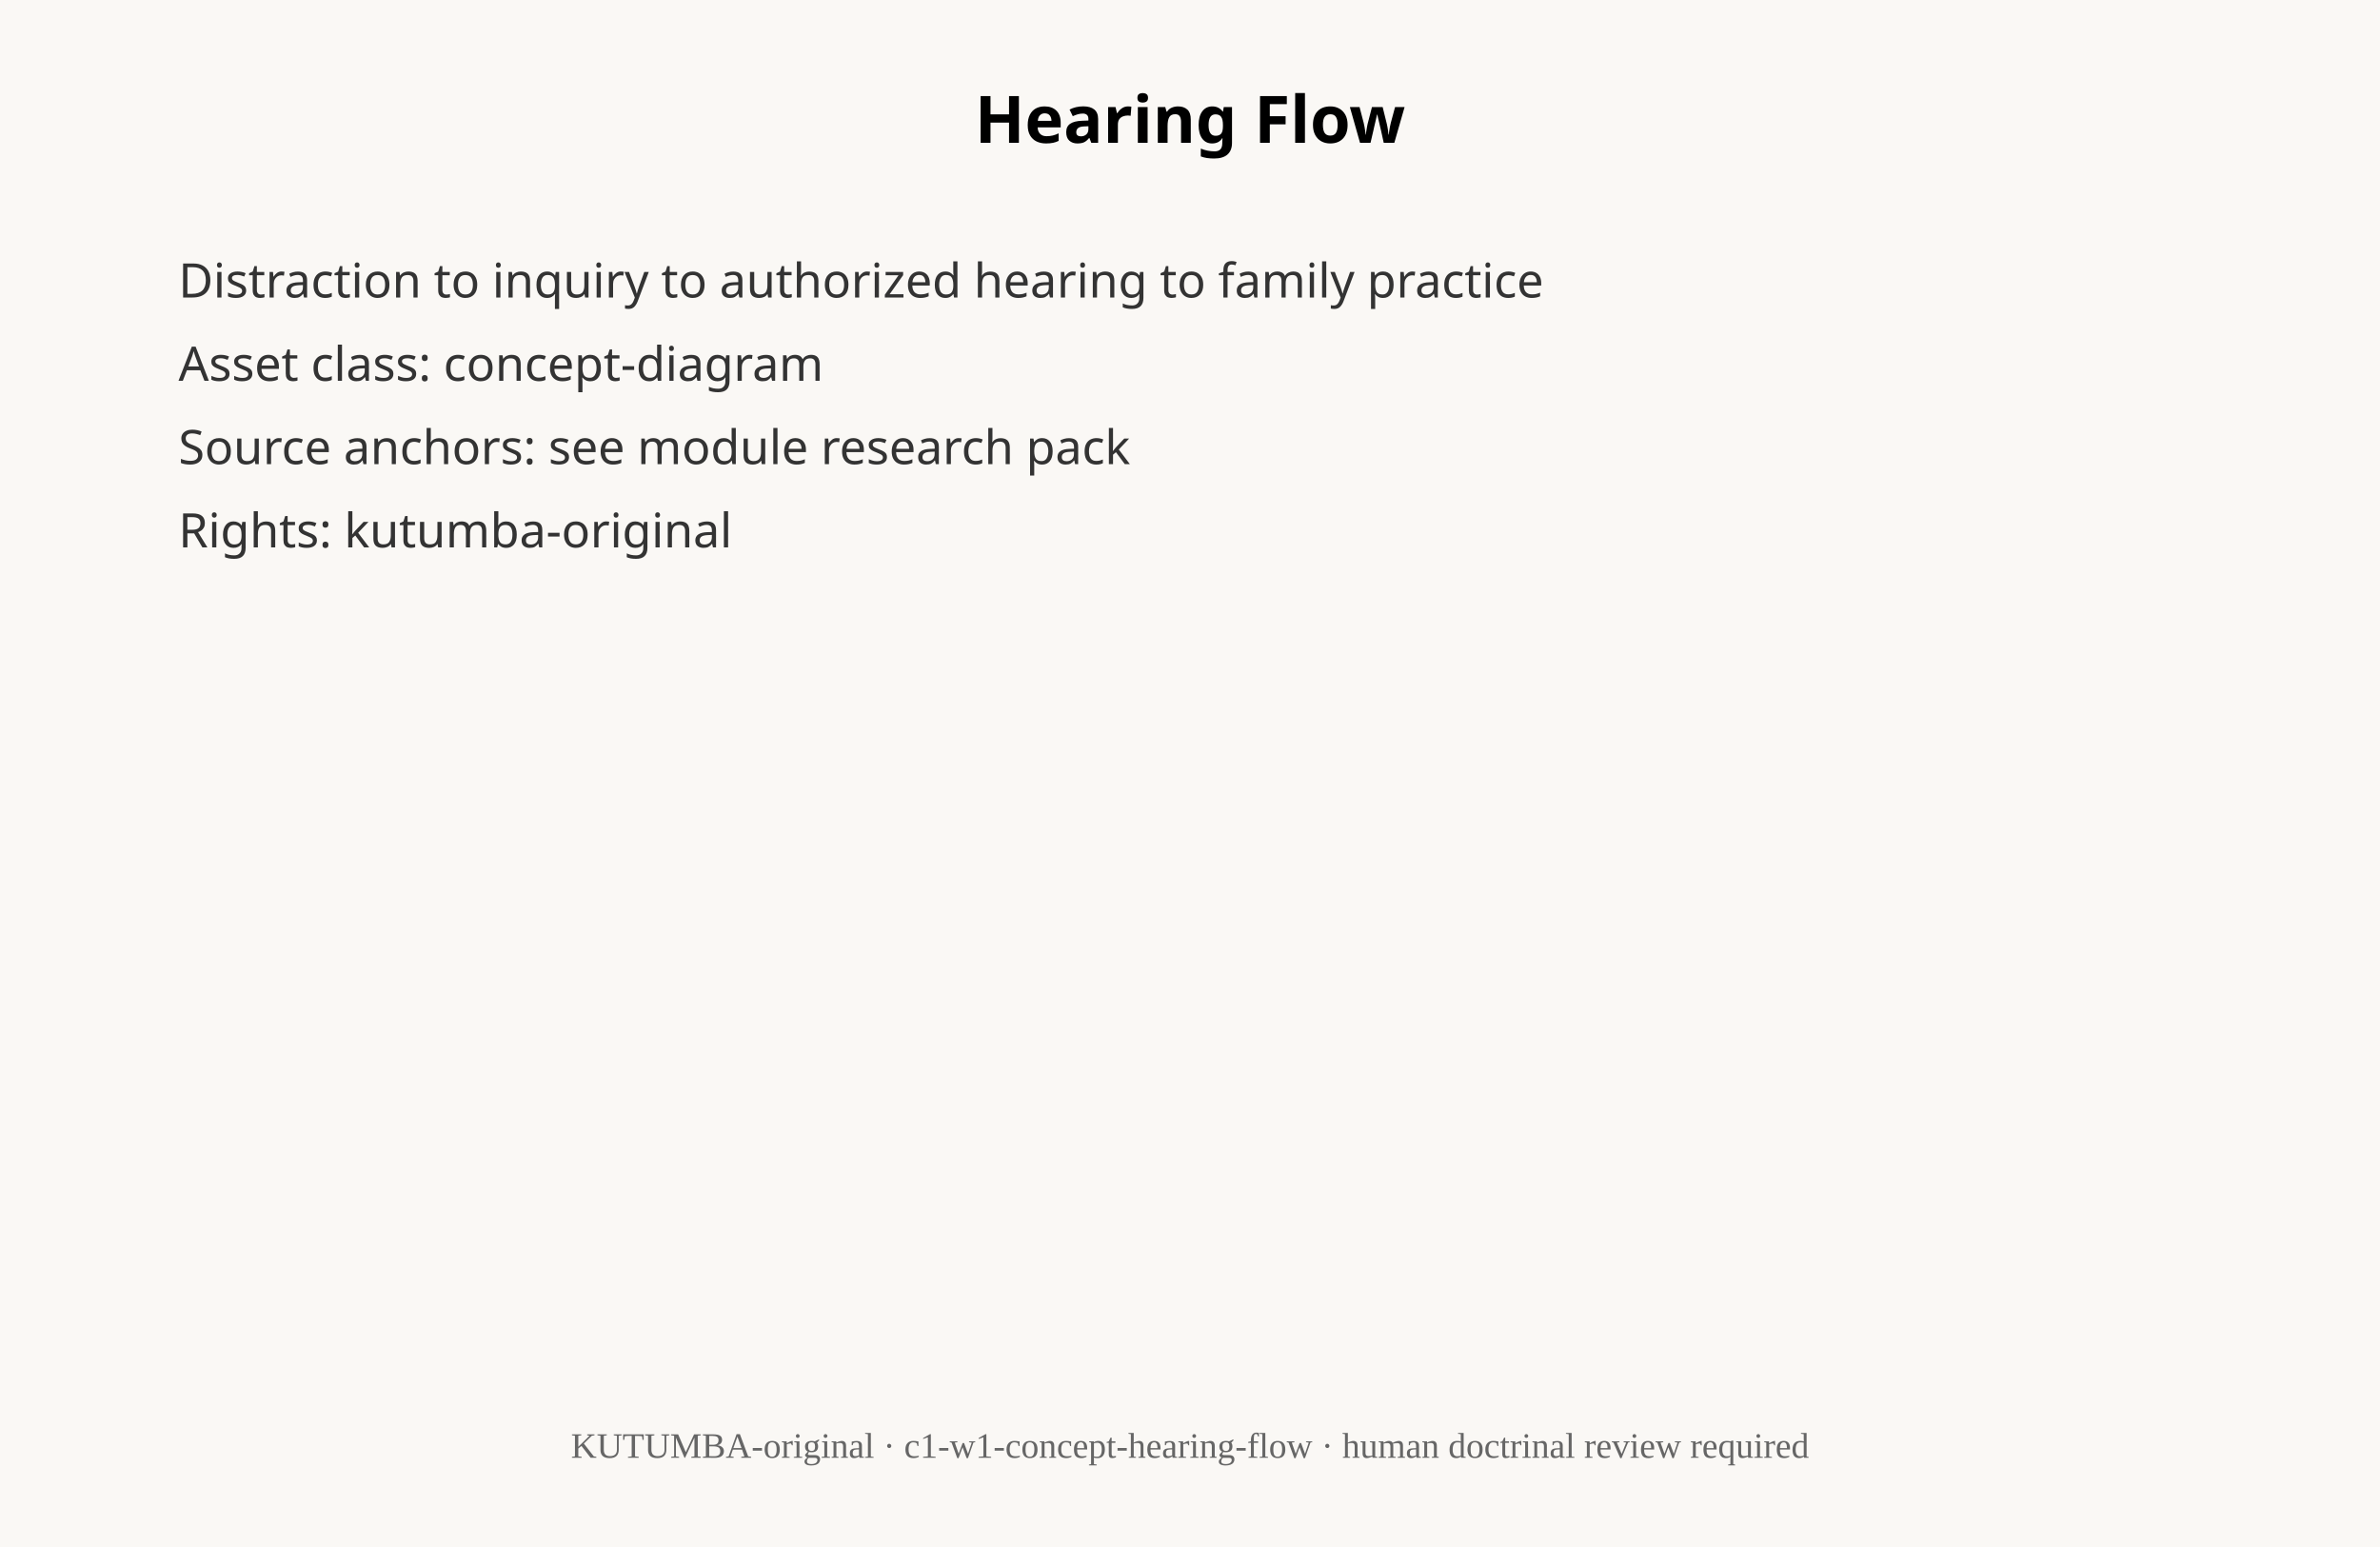
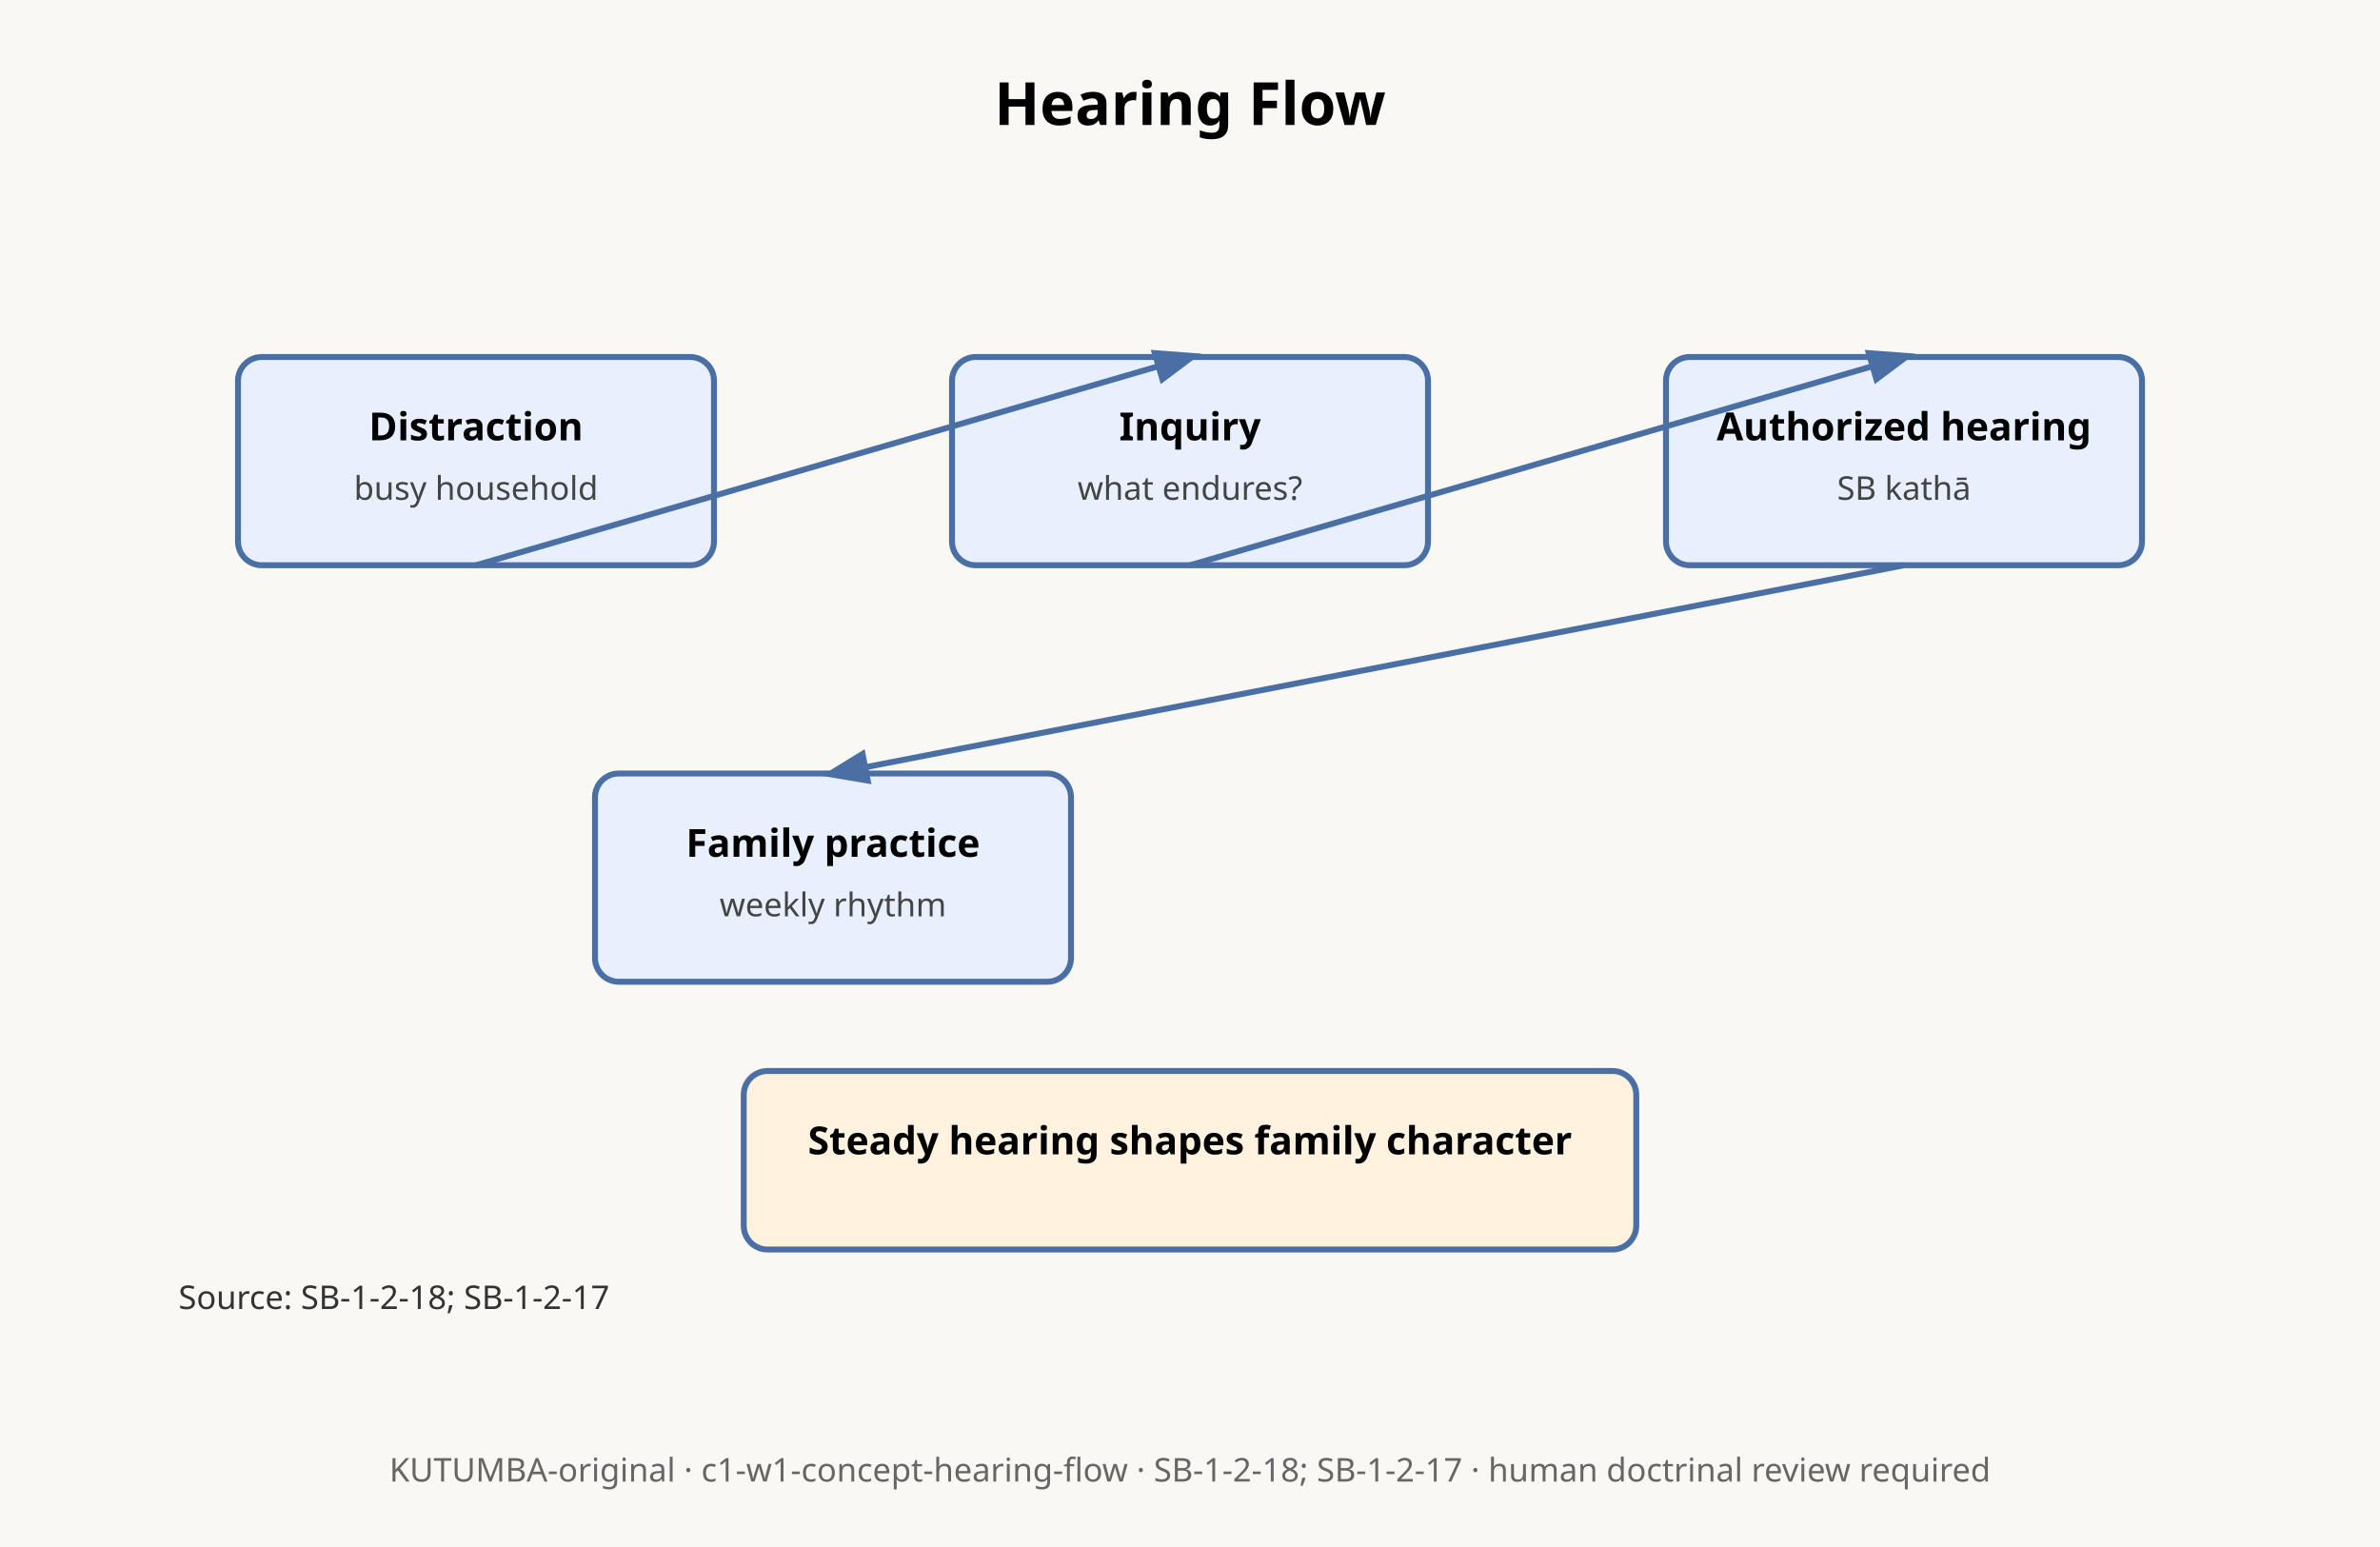
<svg xmlns="http://www.w3.org/2000/svg" viewBox="0 0 800 520" role="img">
  <rect width="800" height="520" fill="#faf8f5" />
-   <text x="400" y="48" text-anchor="middle" font-family="Segoe UI,sans-serif" font-size="22" font-weight="600">Hearing Flow</text>
-   <text x="60" y="100" font-family="Segoe UI,sans-serif" font-size="16" fill="#333">Distraction to inquiry to authorized hearing to family practice</text>
-   <text x="60" y="128" font-family="Segoe UI,sans-serif" font-size="16" fill="#333">Asset class: concept-diagram</text>
-   <text x="60" y="156" font-family="Segoe UI,sans-serif" font-size="16" fill="#333">Source anchors: see module research pack</text>
-   <text x="60" y="184" font-family="Segoe UI,sans-serif" font-size="16" fill="#333">Rights: kutumba-original</text>
-   <text x="400" y="490" text-anchor="middle" font-size="12" fill="#666">KUTUMBA-original · c1-w1-concept-hearing-flow · human doctrinal review required</text>
+   <defs>
+     <marker id="arrowhead" markerWidth="8" markerHeight="8" refX="6" refY="3" orient="auto">
+       <polygon points="0 0, 8 3, 0 6" fill="#4a6fa5" />
+     </marker>
+   </defs>
+   <text x="400" y="42" text-anchor="middle" font-family="Segoe UI,sans-serif" font-size="20" font-weight="600">Hearing Flow</text>
+   <rect x="80" y="120" width="160" height="70" rx="8" fill="#e8f0fe" stroke="#4a6fa5" stroke-width="2" />
+   <text x="160" y="148" text-anchor="middle" font-family="Segoe UI,sans-serif" font-size="13" font-weight="600">Distraction</text>
+   <text x="160" y="168" text-anchor="middle" font-family="Segoe UI,sans-serif" font-size="11" fill="#444">busy household</text>
+   <rect x="320" y="120" width="160" height="70" rx="8" fill="#e8f0fe" stroke="#4a6fa5" stroke-width="2" />
+   <text x="400" y="148" text-anchor="middle" font-family="Segoe UI,sans-serif" font-size="13" font-weight="600">Inquiry</text>
+   <text x="400" y="168" text-anchor="middle" font-family="Segoe UI,sans-serif" font-size="11" fill="#444">what endures?</text>
+   <rect x="560" y="120" width="160" height="70" rx="8" fill="#e8f0fe" stroke="#4a6fa5" stroke-width="2" />
+   <text x="640" y="148" text-anchor="middle" font-family="Segoe UI,sans-serif" font-size="13" font-weight="600">Authorized hearing</text>
+   <text x="640" y="168" text-anchor="middle" font-family="Segoe UI,sans-serif" font-size="11" fill="#444">SB kathā</text>
+   <rect x="200" y="260" width="160" height="70" rx="8" fill="#e8f0fe" stroke="#4a6fa5" stroke-width="2" />
+   <text x="280" y="288" text-anchor="middle" font-family="Segoe UI,sans-serif" font-size="13" font-weight="600">Family practice</text>
+   <text x="280" y="308" text-anchor="middle" font-family="Segoe UI,sans-serif" font-size="11" fill="#444">weekly rhythm</text>
+   <line x1="160" y1="190" x2="400" y2="120" stroke="#4a6fa5" stroke-width="2" marker-end="url(#arrowhead)" />
+   <line x1="400" y1="190" x2="640" y2="120" stroke="#4a6fa5" stroke-width="2" marker-end="url(#arrowhead)" />
+   <line x1="640" y1="190" x2="280" y2="260" stroke="#4a6fa5" stroke-width="2" marker-end="url(#arrowhead)" />
+   <rect x="250" y="360" width="300" height="60" rx="8" fill="#fff3e0" stroke="#4a6fa5" stroke-width="2" />
+   <text x="400" y="388" text-anchor="middle" font-family="Segoe UI,sans-serif" font-size="13" font-weight="600">Steady hearing shapes family character</text>
+   <text x="60" y="440" text-anchor="start" font-family="Segoe UI,sans-serif" font-size="11" font-weight="normal" fill="#333">Source: SB-1-2-18; SB-1-2-17</text>
+   <text x="400" y="498" text-anchor="middle" font-family="Segoe UI,sans-serif" font-size="11" fill="#666">
+     KUTUMBA-original · c1-w1-concept-hearing-flow · SB-1-2-18; SB-1-2-17 · human doctrinal review required
+   </text>
</svg>
